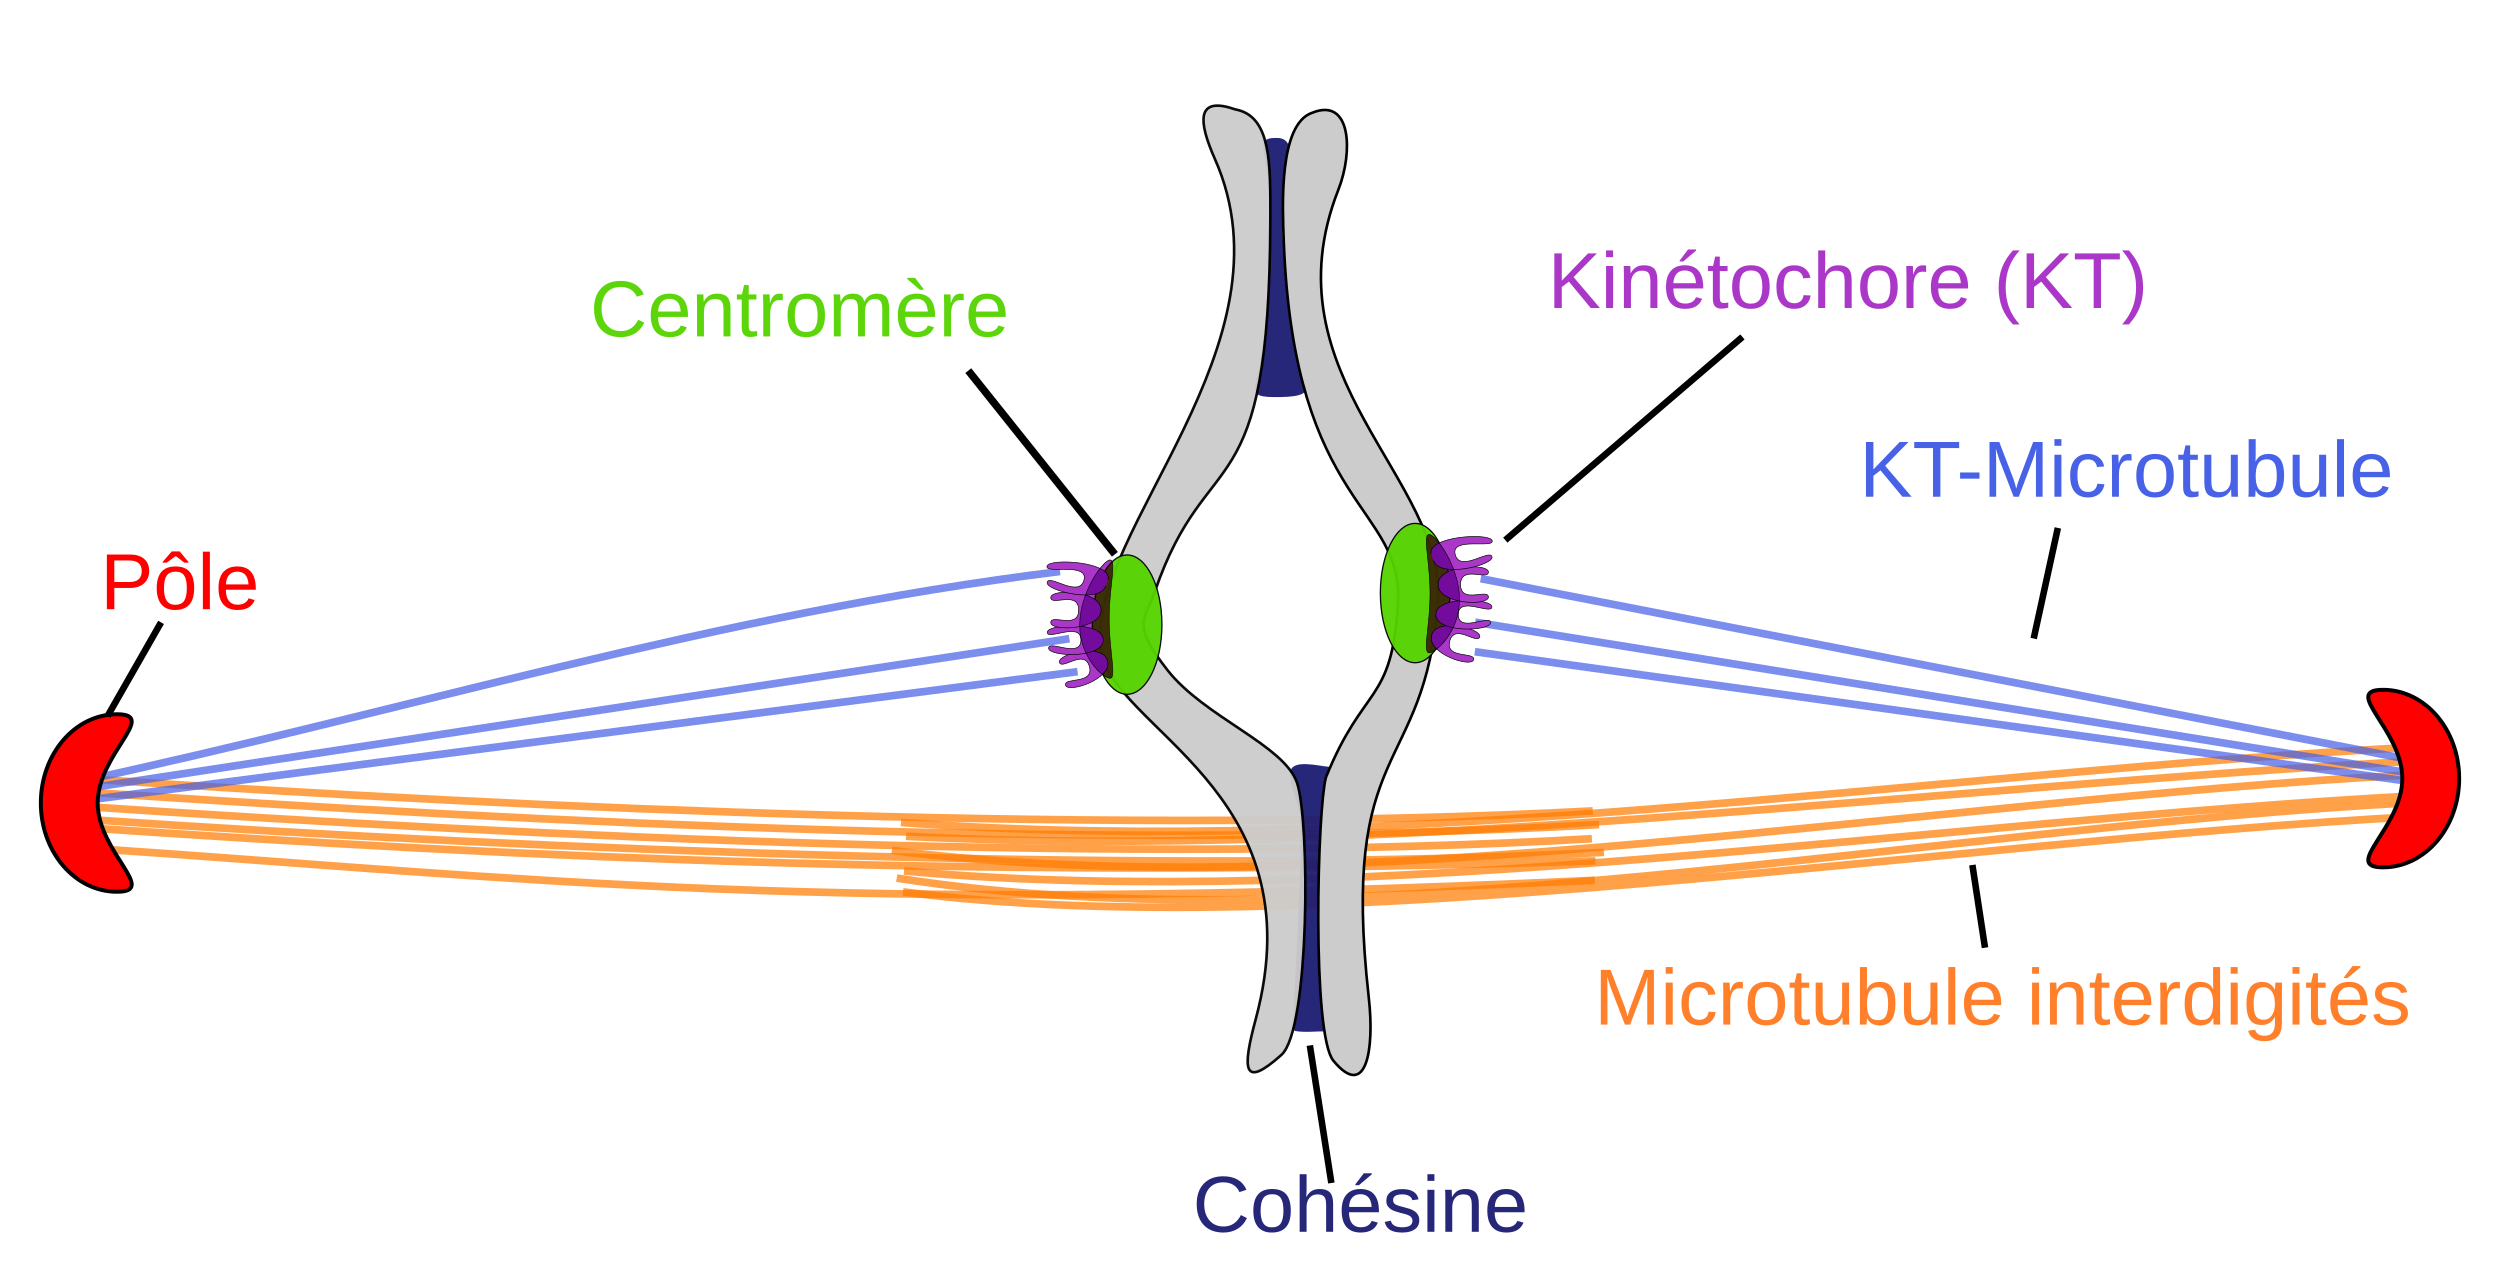
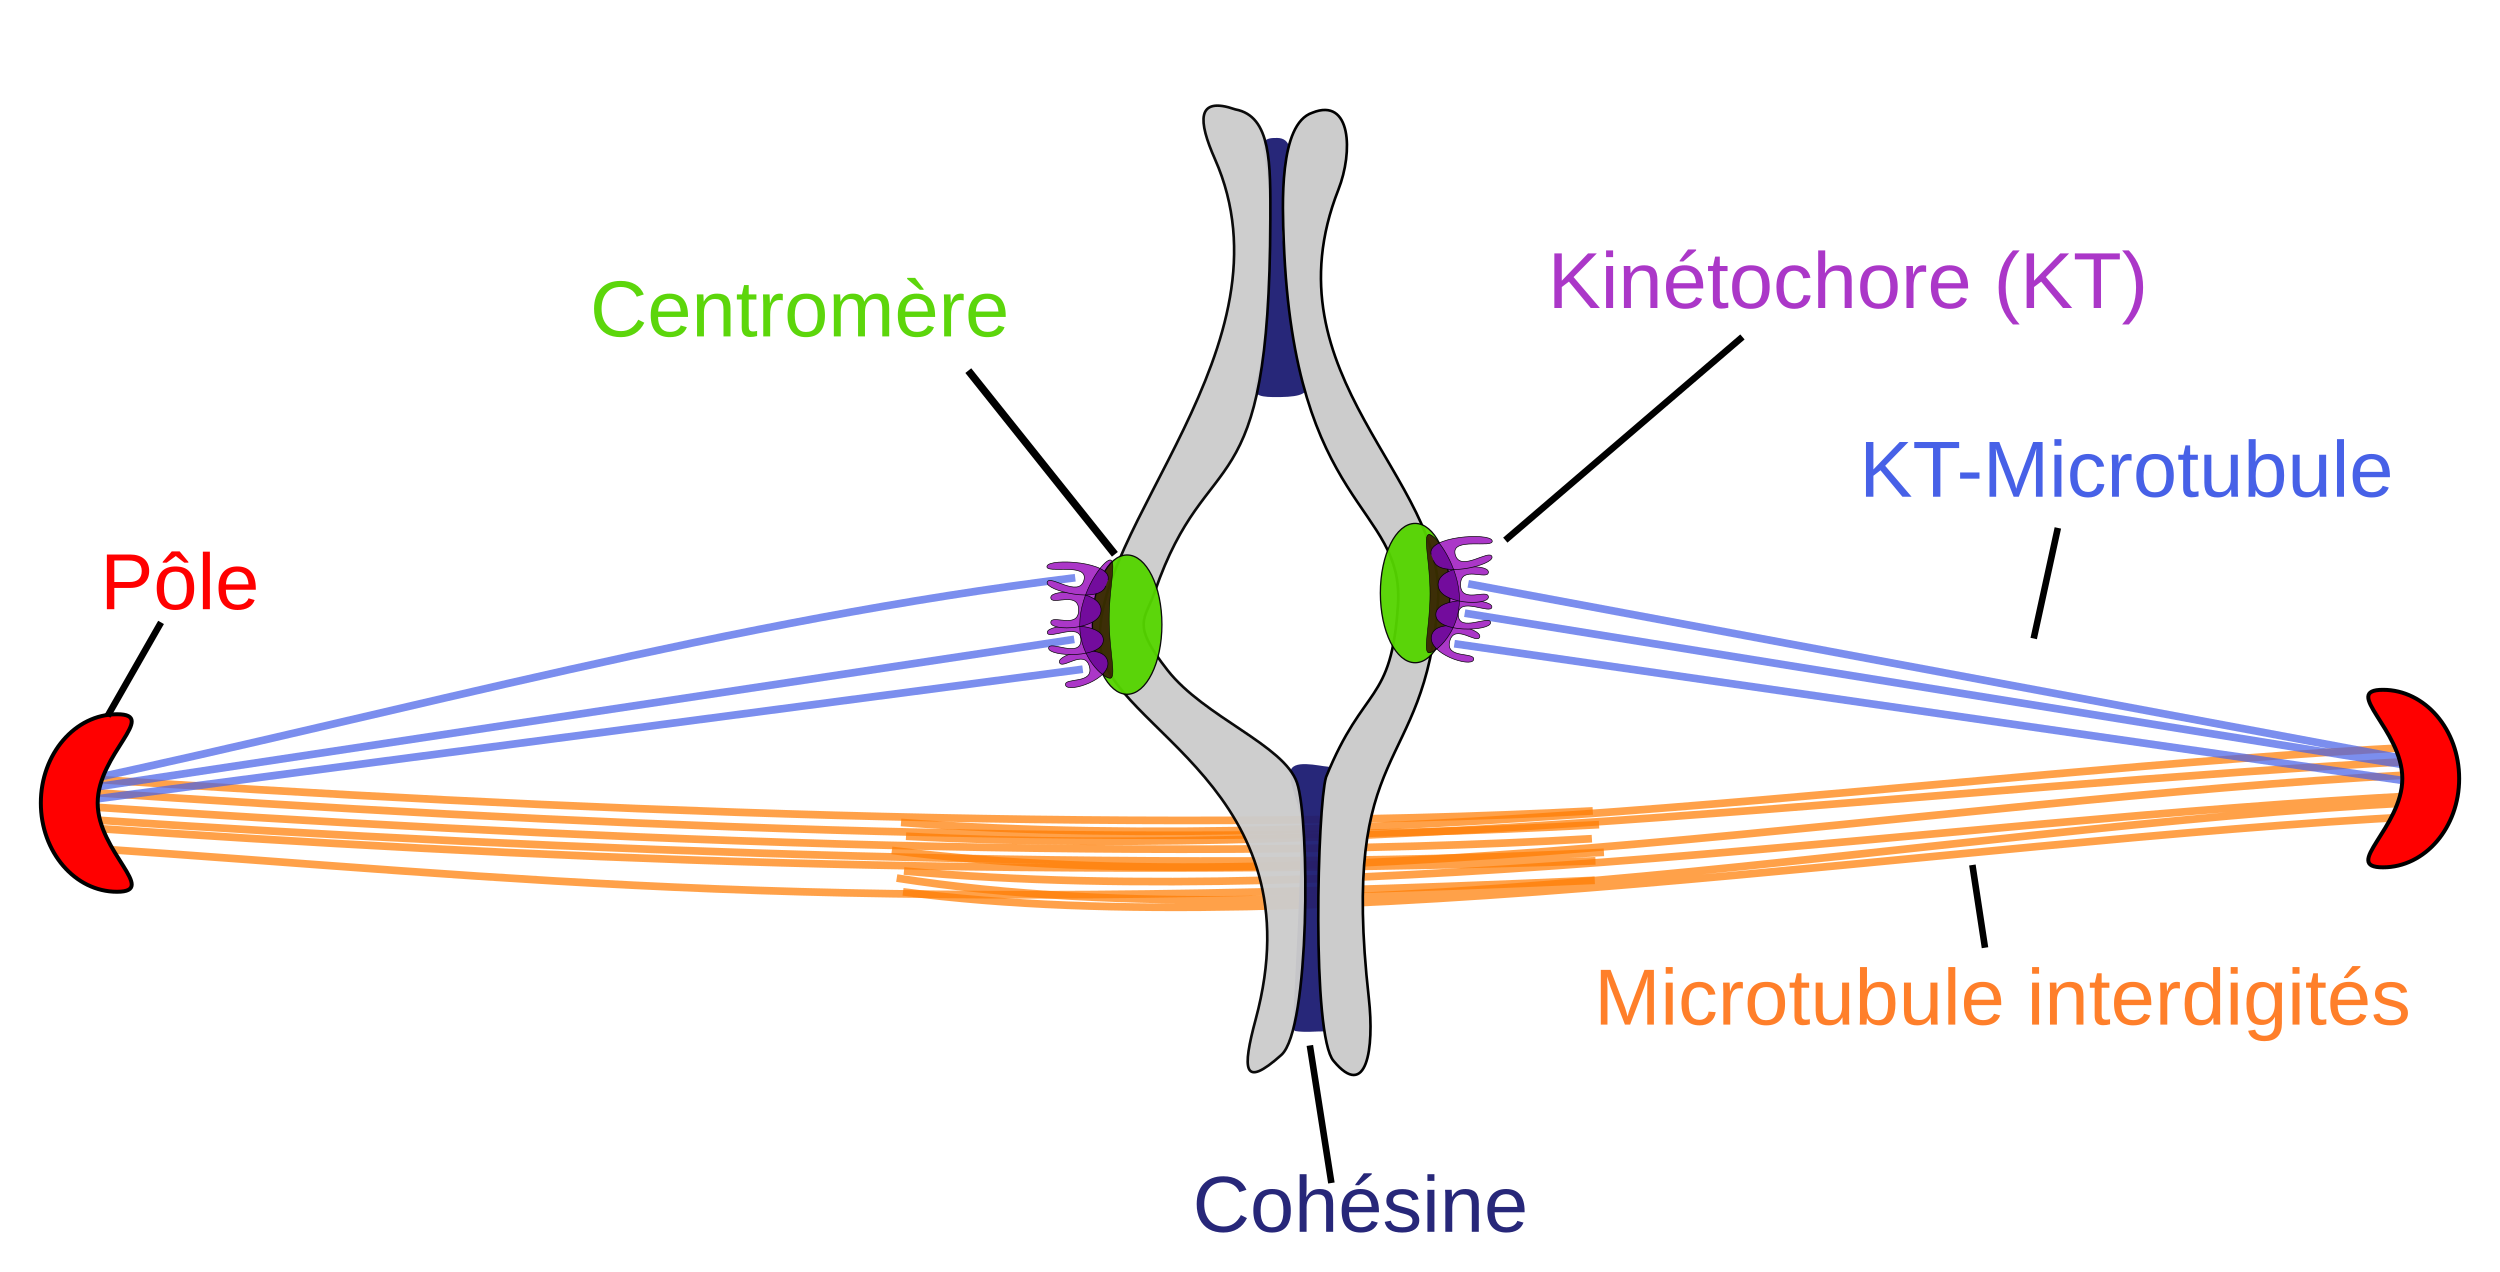
<svg xmlns="http://www.w3.org/2000/svg" width="643.4" height="327.258" id="svg2" version="1.1" viewBox="0 0 643.4 327.258">
  <defs id="defs4" style="stroke-linecap:square;stroke-linejoin:round">
    <marker style="overflow:visible" id="marker4664" refX="0" refY="0" orient="auto">
      <path transform="scale(0.2,0.2)" style="fill:#191970;fill-opacity:1;fill-rule:evenodd;stroke:#191970;stroke-width:1pt;stroke-opacity:1" d="m 5.77,0 -8.65,5 0,-10 8.65,5 z" id="path4666" />
    </marker>
    <marker style="overflow:visible" id="marker4594" refX="0" refY="0" orient="auto">
      <path transform="scale(0.2,0.2)" style="fill:#ab37c8;fill-opacity:1;fill-rule:evenodd;stroke:#ab37c8;stroke-width:1pt;stroke-opacity:1" d="m 5.77,0 -8.65,5 0,-10 8.65,5 z" id="path4596" />
    </marker>
    <marker style="overflow:visible" id="marker4530" refX="0" refY="0" orient="auto">
      <path transform="scale(0.2,0.2)" style="fill:#ab37c8;fill-opacity:1;fill-rule:evenodd;stroke:#ab37c8;stroke-width:1pt;stroke-opacity:1" d="m 5.77,0 -8.65,5 0,-10 8.65,5 z" id="path4532" />
    </marker>
    <marker style="overflow:visible" id="marker4472" refX="0" refY="0" orient="auto">
      <path transform="scale(0.2,0.2)" style="fill:#ff7c00;fill-opacity:1;fill-rule:evenodd;stroke:#ff7c00;stroke-width:1pt;stroke-opacity:1" d="m 5.77,0 -8.65,5 0,-10 8.65,5 z" id="path4474" />
    </marker>
    <marker style="overflow:visible" id="marker4420" refX="0" refY="0" orient="auto">
      <path transform="scale(0.2,0.2)" style="fill:#ff7c00;fill-opacity:1;fill-rule:evenodd;stroke:#ff7c00;stroke-width:1pt;stroke-opacity:1" d="m 5.77,0 -8.65,5 0,-10 8.65,5 z" id="path4422" />
    </marker>
    <marker orient="auto" refY="0" refX="0" id="marker7831" style="overflow:visible">
      <path id="path7833" d="m 5.77,0 -8.65,5 0,-10 8.65,5 z" style="fill:#191970;fill-opacity:1;fill-rule:evenodd;stroke:#191970;stroke-width:1pt;stroke-opacity:1" transform="scale(0.2,0.2)" />
    </marker>
    <style id="style6" type="text/css">
*{stroke-linecap:square;stroke-linejoin:round;}
  </style>
    <filter id="filter42413-6-2-3" style="color-interpolation-filters:sRGB;stroke-linecap:square;stroke-linejoin:round">
      <feBlend mode="multiply" in2="BackgroundImage" id="feBlend42415-0-7-5" style="stroke-linecap:square;stroke-linejoin:round" />
    </filter>
    <filter id="filter42413-6-2-3-8-2-7" style="color-interpolation-filters:sRGB;stroke-linecap:square;stroke-linejoin:round">
      <feBlend mode="multiply" in2="BackgroundImage" id="feBlend42415-0-7-5-2-4-0" style="stroke-linecap:square;stroke-linejoin:round" />
    </filter>
  </defs>
  <g id="layer1" style="stroke-linecap:square;stroke-linejoin:round" transform="translate(-801.1427,-1007.479)" />
  <rect style="color:#000000;clip-rule:nonzero;display:inline;overflow:visible;visibility:visible;opacity:1;isolation:auto;mix-blend-mode:normal;color-interpolation:sRGB;color-interpolation-filters:linearRGB;solid-color:#000000;solid-opacity:1;fill:#ffffff;fill-opacity:1;fill-rule:evenodd;stroke:#ffffff;stroke-width:3.813;stroke-linecap:butt;stroke-linejoin:miter;stroke-miterlimit:4;stroke-dasharray:none;stroke-dashoffset:0;stroke-opacity:1;marker:none;color-rendering:auto;image-rendering:auto;shape-rendering:auto;text-rendering:auto;enable-background:accumulate" id="rect4279" width="959.764" height="590.808" x="-72.882" y="-131.208" />
  <path id="path15581-5" d="m 330.008,59.481 c 0.567,9.787 1.757,19.373 3.15,27.353 2.005,11.487 7.81,15.163 -3.654,15.357 -10.566,0.179 -5.394,-1.828 -4.166,-15.083 0.828,-8.936 1.076,-18.749 1.42,-27.22 0.837,-20.609 -5.183,-24.496 1.951,-24.388 7.134,0.108 0.732,14.193 1.298,23.98 z" style="font-style:normal;font-variant:normal;font-weight:normal;font-stretch:normal;font-size:12px;line-height:107%;font-family:Arial;-inkscape-font-specification:Arial;text-align:start;writing-mode:lr-tb;text-anchor:start;fill:#191970;fill-opacity:0.935;fill-rule:nonzero;stroke:none;stroke-linecap:square;stroke-linejoin:round;marker-end:" />
  <path id="path15555-43" style="font-style:normal;font-variant:normal;font-weight:normal;font-stretch:normal;font-size:12px;line-height:107%;font-family:Arial;-inkscape-font-specification:Arial;text-align:start;writing-mode:lr-tb;text-anchor:start;display:inline;opacity:0.957;fill:none;stroke:#ff7c00;stroke-width:1.977;stroke-linecap:butt;stroke-linejoin:miter;stroke-miterlimit:4;stroke-dasharray:none;stroke-opacity:0.743;marker-end:" d="m 619.909,199.435 c -123.684,6.476 -273.429,34.243 -390.383,19.427 m 392.743,-26.623 c -123.684,6.476 -262.675,28.863 -390.382,19.427 m 389.279,-5.111 c -123.684,6.476 -274.997,37.562 -390.383,19.427 m 1.617,3.539 c 106.409,14.018 266.699,-12.951 390.383,-19.427 m -390.136,14.062 c 117.891,10.705 266.699,-12.951 390.383,-19.427 m -389.861,10.483 c 121.507,6.44 266.699,-12.951 390.383,-19.427" />
  <path d="m 409.914,208.695 c -118.408,6.239 -272.267,-0.463 -388.692,-8.34 m 388.472,15.492 c -116.424,6.819 -272.267,-0.463 -388.692,-8.341 m 389.611,14.049 c -155.055,4.888 -273.556,-0.681 -390.625,-8.668 m 4.108,-1.874 c 116.424,7.878 276.442,14.081 388.692,8.341 m -391.053,-1.144 c 116.424,7.878 187.41,17.497 388.692,8.341 M 22.839,203.893 c 116.424,7.878 262.592,15.219 388.692,8.341 m -387.249,-4.081 -5.543,-0.255" style="color:#000000;font-style:normal;font-variant:normal;font-weight:normal;font-stretch:normal;font-size:12px;line-height:107%;font-family:Arial;-inkscape-font-specification:Arial;text-align:start;writing-mode:lr-tb;text-anchor:start;display:inline;overflow:visible;visibility:visible;opacity:0.957;fill:none;stroke:#ff7c00;stroke-width:1.977;stroke-linecap:butt;stroke-linejoin:miter;stroke-miterlimit:4;stroke-dasharray:none;stroke-dashoffset:0;stroke-opacity:0.743;marker:none;enable-background:accumulate;marker-end:" id="path15578-9" />
-   <path d="m 622.043,201.392 -242.483,-33.663 m 242.749,31.576 -242.673,-39.174 m 243.722,36.006 -242.284,-47.224" style="font-style:normal;font-variant:normal;font-weight:normal;font-stretch:normal;font-size:12px;line-height:107%;font-family:Arial;-inkscape-font-specification:Arial;text-align:start;writing-mode:lr-tb;text-anchor:start;opacity:0.957;fill:none;stroke:#4761e7;stroke-width:1.977;stroke-linecap:butt;stroke-linejoin:miter;stroke-miterlimit:4;stroke-dasharray:none;stroke-opacity:0.743;marker-end:" id="path15549-3" />
-   <path style="font-style:normal;font-variant:normal;font-weight:normal;font-stretch:normal;font-size:12px;line-height:107%;font-family:Arial;-inkscape-font-specification:Arial;text-align:start;writing-mode:lr-tb;text-anchor:start;opacity:0.957;fill:none;stroke:#4761e7;stroke-width:1.977;stroke-linecap:butt;stroke-linejoin:miter;stroke-miterlimit:4;stroke-dasharray:none;stroke-opacity:0.743;marker-end:" d="M 277.321,172.85 19.191,206.338" id="path15564-3" />
-   <path style="font-style:normal;font-variant:normal;font-weight:normal;font-stretch:normal;font-size:12px;line-height:107%;font-family:Arial;-inkscape-font-specification:Arial;text-align:start;writing-mode:lr-tb;text-anchor:start;opacity:0.957;fill:none;stroke:#4761e7;stroke-width:1.977;stroke-linecap:butt;stroke-linejoin:miter;stroke-miterlimit:4;stroke-dasharray:none;stroke-opacity:0.743;marker-end:" d="M 275.222,164.362 17.762,203.592" id="path15560-4" />
-   <path style="font-style:normal;font-variant:normal;font-weight:normal;font-stretch:normal;font-size:12px;line-height:107%;font-family:Arial;-inkscape-font-specification:Arial;text-align:start;writing-mode:lr-tb;text-anchor:start;opacity:0.957;fill:none;stroke:#4761e7;stroke-width:1.977;stroke-linecap:butt;stroke-linejoin:miter;stroke-miterlimit:4;stroke-dasharray:none;stroke-opacity:0.743;marker-end:" d="m 272.795,147.077 c -88.219,10.842 -169.174,36.225 -253.761,54.338" id="path9419-5" />
+   <path d="M 622.043,201.392 374.292,165.675 m 245.338,31.308 -242.673,-39.174 M 623.358,196.137 377.86,150.253" style="font-style:normal;font-variant:normal;font-weight:normal;font-stretch:normal;font-size:12px;line-height:107%;font-family:Arial;-inkscape-font-specification:Arial;text-align:start;writing-mode:lr-tb;text-anchor:start;opacity:0.957;fill:none;stroke:#4761e7;stroke-width:1.977;stroke-linecap:butt;stroke-linejoin:miter;stroke-miterlimit:4;stroke-dasharray:none;stroke-opacity:0.743" id="path15549-3" />
+   <path style="font-style:normal;font-variant:normal;font-weight:normal;font-stretch:normal;font-size:12px;line-height:107%;font-family:Arial;-inkscape-font-specification:Arial;text-align:start;writing-mode:lr-tb;text-anchor:start;opacity:0.957;fill:none;stroke:#4761e7;stroke-width:1.977;stroke-linecap:butt;stroke-linejoin:miter;stroke-miterlimit:4;stroke-dasharray:none;stroke-opacity:0.743" d="M 278.661,172.225 19.191,206.338" id="path15564-3" />
+   <path style="font-style:normal;font-variant:normal;font-weight:normal;font-stretch:normal;font-size:12px;line-height:107%;font-family:Arial;-inkscape-font-specification:Arial;text-align:start;writing-mode:lr-tb;text-anchor:start;opacity:0.957;fill:none;stroke:#4761e7;stroke-width:1.977;stroke-linecap:butt;stroke-linejoin:miter;stroke-miterlimit:4;stroke-dasharray:none;stroke-opacity:0.743" d="M 276.472,164.54 17.762,203.592" id="path15560-4" />
+   <path style="font-style:normal;font-variant:normal;font-weight:normal;font-stretch:normal;font-size:12px;line-height:107%;font-family:Arial;-inkscape-font-specification:Arial;text-align:start;writing-mode:lr-tb;text-anchor:start;opacity:0.957;fill:none;stroke:#4761e7;stroke-width:1.977;stroke-linecap:butt;stroke-linejoin:miter;stroke-miterlimit:4;stroke-dasharray:none;stroke-opacity:0.743" d="m 276.724,148.684 c -88.219,10.842 -173.102,34.618 -257.689,52.731" id="path9419-5" />
  <path id="path9711-5" d="m 25.138,206.661 c 0,12.61 15.792,22.844 4.973,22.844 -10.819,0 -19.6,-10.234 -19.6,-22.844 0,-12.61 8.781,-22.844 19.6,-22.844 10.819,0 -4.973,10.234 -4.973,22.844 z" style="font-style:normal;font-variant:normal;font-weight:normal;font-stretch:normal;font-size:12px;line-height:107%;font-family:Arial;-inkscape-font-specification:Arial;text-align:start;writing-mode:lr-tb;text-anchor:start;fill:#ff0000;fill-opacity:1;fill-rule:nonzero;stroke:#000000;stroke-width:1.022;stroke-linecap:square;stroke-linejoin:round;stroke-miterlimit:4;stroke-dasharray:none;stroke-opacity:1;marker-end:" />
  <path id="path15399-1" d="m 618.262,200.375 c 0,12.61 -15.792,22.844 -4.973,22.844 10.819,0 19.6,-10.234 19.6,-22.844 0,-12.61 -8.78,-22.844 -19.6,-22.844 -10.819,0 4.973,10.234 4.973,22.844 l 0,0 z" style="font-style:normal;font-variant:normal;font-weight:normal;font-stretch:normal;font-size:12px;line-height:107%;font-family:Arial;-inkscape-font-specification:Arial;text-align:start;writing-mode:lr-tb;text-anchor:start;fill:#ff0000;fill-opacity:1;fill-rule:nonzero;stroke:#000000;stroke-width:1.022;stroke-linecap:square;stroke-linejoin:round;stroke-miterlimit:4;stroke-dasharray:none;stroke-opacity:1;marker-end:" />
  <path style="font-style:normal;font-variant:normal;font-weight:normal;font-stretch:normal;font-size:12px;line-height:107%;font-family:Arial;-inkscape-font-specification:Arial;text-align:start;writing-mode:lr-tb;text-anchor:start;fill:#191970;fill-opacity:0.935;fill-rule:nonzero;stroke:none;stroke-linecap:square;stroke-linejoin:round;marker-end:" d="m 332.801,263.659 c 0.693,-17.356 1.984,-34.7 1.976,-52.077 -0.021,-4.159 -2.836,-8.597 -2.683,-12.75 0.134,-3.643 7.46,-1.651 9.63,-1.526 2.263,0.13 -1.169,4.208 -0.706,6.066 -0.713,16.258 -0.732,32.54 -0.515,48.81 0.068,4.421 0.229,8.842 0.598,13.249 -2.579,-0.029 -5.199,0.344 -7.746,-0.084 -0.657,-0.285 -0.525,-1.111 -0.553,-1.687 z" id="path2677-7" />
  <path style="font-style:normal;font-variant:normal;font-weight:normal;font-stretch:normal;font-size:12px;line-height:107%;font-family:Arial;-inkscape-font-specification:Arial;text-align:start;writing-mode:lr-tb;text-anchor:start;fill:none;stroke:#000000;stroke-width:1.939px;stroke-linecap:butt;stroke-linejoin:miter;stroke-opacity:1;marker-end:" d="m 249.201,95.384 37.725,47.27" id="path52214" />
  <path id="path15505-0" d="m 283.21,166.665 c -3.343,-30.132 50.647,-77.869 29.468,-125.719 -4.323,-9.766 -4.9,-16.332 5.263,-12.786 9.271,1.733 9.024,14.044 8.99,28.231 -0.18,76.45 -16.094,56.344 -29.73,95.885 -2.505,7.263 -6.224,8.106 3.281,20.21 9.505,12.105 29.985,19.253 33.318,28.961 3.333,9.708 3.368,63.431 -4.028,70.049 -9.939,8.894 -10.092,3.771 -6.606,-9.17 16.014,-59.437 -37.637,-74.755 -39.956,-95.662 z" style="font-style:normal;font-variant:normal;font-weight:normal;font-stretch:normal;font-size:12px;line-height:107%;font-family:Arial;-inkscape-font-specification:Arial;text-align:start;writing-mode:lr-tb;text-anchor:start;display:inline;opacity:0.957;fill:#cccccc;fill-opacity:1;fill-rule:evenodd;stroke:#000000;stroke-width:0.681;stroke-linecap:square;stroke-linejoin:round;stroke-miterlimit:4;stroke-dasharray:none;stroke-opacity:1;marker-end:" />
  <path id="path15495-4" d="m 370.069,155.146 c 2.47,-31.73 -44.496,-58.312 -25.627,-106.322 3.851,-9.799 3.305,-23.834 -6.676,-19.822 -8.695,2.863 -7.728,23.98 -7.375,33.193 2.642,69.101 31.059,67.694 29.392,93.414 -1.667,25.721 -8.778,20.392 -18.514,44.39 -2.216,7.41 -3.764,66.687 1.962,73.07 8.464,10.143 10.513,-3.084 9.051,-16.166 -7.491,-67.024 14.284,-56.75 17.788,-101.758 z" style="font-style:normal;font-variant:normal;font-weight:normal;font-stretch:normal;font-size:12px;line-height:107%;font-family:Arial;-inkscape-font-specification:Arial;text-align:start;writing-mode:lr-tb;text-anchor:start;display:inline;fill:#cccccc;fill-opacity:1;fill-rule:evenodd;stroke:#000000;stroke-width:0.681;stroke-linecap:square;stroke-linejoin:round;stroke-miterlimit:4;stroke-dasharray:none;stroke-opacity:1;marker-end:" />
  <g style="font-style:normal;font-variant:normal;font-weight:normal;font-stretch:normal;font-size:14.343px;line-height:107%;font-family:Arial;-inkscape-font-specification:Arial;text-align:start;writing-mode:lr-tb;text-anchor:start;stroke-linecap:square;stroke-linejoin:round" transform="matrix(1.424756,0,0,1.425867,739.0535,-142.9791)" id="g15987">
    <text xml:space="preserve" style="color:#000000;font-style:normal;font-variant:normal;font-weight:normal;font-stretch:normal;font-size:14.343px;line-height:100%;font-family:Arial;-inkscape-font-specification:Arial;text-indent:0;text-align:start;text-decoration:none;text-decoration-line:none;letter-spacing:normal;word-spacing:normal;text-transform:none;direction:ltr;block-progression:tb;writing-mode:lr-tb;text-anchor:start;display:inline;overflow:visible;visibility:visible;fill:#ff0000;fill-opacity:1;fill-rule:nonzero;stroke:none;stroke-linecap:square;stroke-linejoin:round;marker:none;enable-background:accumulate" x="-500.59" y="210.235" id="text15652">
      <tspan x="-500.59" y="210.235" id="tspan15660" style="stroke-linecap:square;stroke-linejoin:round">Pôle</tspan>
    </text>
  </g>
  <g style="font-style:normal;font-variant:normal;font-weight:normal;font-stretch:normal;font-size:14.343px;line-height:107%;font-family:Arial;-inkscape-font-specification:Arial;text-align:start;writing-mode:lr-tb;text-anchor:start;stroke-linecap:square;stroke-linejoin:round" transform="matrix(1.424756,0,0,1.425867,1071.544,-161.0813)" id="g15960">
    <text xml:space="preserve" style="color:#000000;font-style:normal;font-variant:normal;font-weight:normal;font-stretch:normal;font-size:14.343px;line-height:100%;font-family:Arial;-inkscape-font-specification:Arial;text-indent:0;text-align:start;text-decoration:none;text-decoration-line:none;letter-spacing:normal;word-spacing:normal;text-transform:none;direction:ltr;block-progression:tb;writing-mode:lr-tb;text-anchor:start;display:inline;overflow:visible;visibility:visible;fill:#ff7f2a;fill-opacity:1;fill-rule:nonzero;stroke:none;stroke-linecap:square;stroke-linejoin:round;marker:none;enable-background:accumulate" x="-464.101" y="297.905" id="text15878">
      <tspan x="-464.101" y="297.905" id="tspan15886" style="stroke-linecap:square;stroke-linejoin:round">Microtubule interdigités</tspan>
    </text>
  </g>
  <g style="font-style:normal;font-variant:normal;font-weight:normal;font-stretch:normal;font-size:14.343px;line-height:107%;font-family:Arial;-inkscape-font-specification:Arial;text-align:start;writing-mode:lr-tb;text-anchor:start;stroke-linecap:square;stroke-linejoin:round" transform="matrix(1.424756,0,0,1.425867,987.8837,-236.6825)" id="g15965">
    <text xml:space="preserve" style="color:#000000;font-style:normal;font-variant:normal;font-weight:normal;font-stretch:normal;font-size:14.343px;line-height:100%;font-family:Arial;-inkscape-font-specification:Arial;text-indent:0;text-align:start;text-decoration:none;text-decoration-line:none;letter-spacing:normal;word-spacing:normal;text-transform:none;direction:ltr;block-progression:tb;writing-mode:lr-tb;text-anchor:start;display:inline;overflow:visible;visibility:visible;fill:#4761e7;fill-opacity:1;fill-rule:nonzero;stroke:none;stroke-linecap:square;stroke-linejoin:round;marker:none;enable-background:accumulate" x="-357.484" y="255.644" id="text15872">
      <tspan x="-357.484" y="255.644" id="tspan15876" style="stroke-linecap:square;stroke-linejoin:round">KT-Microtubule</tspan>
    </text>
  </g>
  <g style="font-style:normal;font-variant:normal;font-weight:normal;font-stretch:normal;font-size:14.343px;line-height:107%;font-family:Arial;-inkscape-font-specification:Arial;text-align:start;writing-mode:lr-tb;text-anchor:start;stroke-linecap:square;stroke-linejoin:round" transform="matrix(1.424756,0,0,1.425867,624.091,-86.97095)" id="g15992">
    <text xml:space="preserve" style="color:#000000;font-style:normal;font-variant:normal;font-weight:normal;font-stretch:normal;font-size:14.343px;line-height:100%;font-family:Arial;-inkscape-font-specification:Arial;text-align:start;writing-mode:lr-tb;text-anchor:start;display:inline;overflow:visible;visibility:visible;opacity:0.957;fill:#55d400;fill-opacity:1;fill-rule:evenodd;stroke:#00cd00;stroke-width:0;stroke-linecap:butt;stroke-linejoin:miter;stroke-miterlimit:4;stroke-dasharray:none;stroke-dashoffset:0;stroke-opacity:1;marker:none;enable-background:accumulate" x="-331.461" y="121.711" id="text15864">
      <tspan id="tspan15866" x="-331.461" y="121.711" style="stroke-linecap:square;stroke-linejoin:round">Centromère</tspan>
    </text>
  </g>
  <path id="path6029" d="M 448.433,86.714 387.405,139.008" style="font-style:normal;font-variant:normal;font-weight:normal;font-stretch:normal;font-size:12px;line-height:107%;font-family:Arial;-inkscape-font-specification:Arial;text-align:start;writing-mode:lr-tb;text-anchor:start;fill:none;stroke:#000000;stroke-width:1.704px;stroke-linecap:butt;stroke-linejoin:miter;stroke-opacity:1;marker-end:" />
  <path id="path6033" d="m 523.395,164.331 6.216,-28.466" style="font-style:normal;font-variant:normal;font-weight:normal;font-stretch:normal;font-size:12px;line-height:107%;font-family:Arial;-inkscape-font-specification:Arial;text-align:start;writing-mode:lr-tb;text-anchor:start;fill:none;stroke:#000000;stroke-width:1.69;stroke-linecap:butt;stroke-linejoin:miter;stroke-miterlimit:4;stroke-dasharray:none;stroke-opacity:1;marker-end:" />
  <path id="path6035" d="m 510.86,243.905 -3.246,-21.291" style="font-style:normal;font-variant:normal;font-weight:normal;font-stretch:normal;font-size:12px;line-height:107%;font-family:Arial;-inkscape-font-specification:Arial;text-align:start;writing-mode:lr-tb;text-anchor:start;fill:none;stroke:#000000;stroke-width:1.69;stroke-linecap:butt;stroke-linejoin:miter;stroke-miterlimit:4;stroke-dasharray:none;stroke-opacity:1;marker-end:" />
  <path id="path6037" d="m 41.447,160.185 -13.762,24.103" style="font-style:normal;font-variant:normal;font-weight:normal;font-stretch:normal;font-size:12px;line-height:107%;font-family:Arial;-inkscape-font-specification:Arial;text-align:start;writing-mode:lr-tb;text-anchor:start;fill:none;stroke:#000000;stroke-width:1.704px;stroke-linecap:butt;stroke-linejoin:miter;stroke-opacity:1;marker-end:" />
  <ellipse style="color:#000000;display:inline;overflow:visible;visibility:visible;opacity:0.957;fill:#55d400;fill-opacity:1;fill-rule:evenodd;stroke:#000000;stroke-width:0.341;stroke-linecap:butt;stroke-linejoin:miter;stroke-miterlimit:4;stroke-dasharray:none;stroke-dashoffset:0;stroke-opacity:1;marker:none;enable-background:accumulate;marker-end:" id="path4358-9-8" transform="scale(-1,1)" cx="-364.202" cy="152.632" rx="8.952" ry="17.926" />
  <ellipse transform="scale(-1,1)" id="path9601-4" style="color:#000000;display:inline;overflow:visible;visibility:visible;opacity:0.957;fill:#55d400;fill-opacity:1;fill-rule:evenodd;stroke:#000000;stroke-width:0.341;stroke-linecap:butt;stroke-linejoin:miter;stroke-miterlimit:4;stroke-dasharray:none;stroke-dashoffset:0;stroke-opacity:1;marker:none;enable-background:accumulate;marker-end:" cx="-290.076" cy="160.755" rx="8.952" ry="17.926" />
  <g id="g5522-5" style="stroke-linecap:square;stroke-linejoin:round" transform="matrix(1.702992,0,0,1.70432,-1124.636,350.3114)">
    <g id="g5502-8" style="stroke:#000000;stroke-width:0.1;stroke-linecap:square;stroke-linejoin:round;stroke-miterlimit:4;stroke-dasharray:none;stroke-opacity:1">
      <path style="color:#000000;display:inline;overflow:visible;visibility:visible;fill:#ab37c8;fill-opacity:1;fill-rule:evenodd;stroke:#000000;stroke-width:0.1;stroke-linecap:butt;stroke-linejoin:miter;stroke-miterlimit:4;stroke-dasharray:none;stroke-dashoffset:0;stroke-opacity:1;marker:none;enable-background:accumulate" d="m 827.768,-105.769 c 0.742,2.769 -6.007,4.954 -6.344,3.699 -0.336,-1.254 4.343,-0.052 3.601,-2.821 -0.742,-2.769 -4.193,0.611 -4.529,-0.643 -0.336,-1.254 6.53,-3.004 7.272,-0.235 z" id="path6967-1" />
      <path style="color:#000000;display:inline;overflow:visible;visibility:visible;fill:#ab37c8;fill-opacity:1;fill-rule:evenodd;stroke:#000000;stroke-width:0.1;stroke-linecap:butt;stroke-linejoin:miter;stroke-miterlimit:4;stroke-dasharray:none;stroke-dashoffset:0;stroke-opacity:1;marker:none;enable-background:accumulate" d="m 827.134,-108.902 c 0,2.867 -8.275,2.536 -8.275,1.237 0,-1.299 4.883,1.629 4.883,-1.237 0,-2.867 -5.082,0.141 -5.082,-1.158 0,-1.299 8.474,-1.709 8.474,1.158 z" id="path6965-4" />
      <path style="color:#000000;display:inline;overflow:visible;visibility:visible;fill:#ab37c8;fill-opacity:1;fill-rule:evenodd;stroke:#000000;stroke-width:0.1;stroke-linecap:butt;stroke-linejoin:miter;stroke-miterlimit:4;stroke-dasharray:none;stroke-dashoffset:0;stroke-opacity:1;marker:none;enable-background:accumulate" d="m 826.788,-113.425 c 0,3.024 -7.6,3.262 -7.6,1.892 0,-1.37 4.208,1.132 4.208,-1.892 0,-3.024 -4.208,-0.522 -4.208,-1.892 0,-1.37 7.6,-1.132 7.6,1.892" id="path6963-0" />
      <path style="color:#000000;display:inline;overflow:visible;visibility:visible;fill:#ab37c8;fill-opacity:1;fill-rule:evenodd;stroke:#000000;stroke-width:0.1;stroke-linecap:butt;stroke-linejoin:miter;stroke-miterlimit:4;stroke-dasharray:none;stroke-dashoffset:0;stroke-opacity:1;marker:none;enable-background:accumulate" d="m 827.479,-117.068 c -0.742,2.769 -9.174,0.702 -8.838,-0.553 0.336,-1.254 4.819,2.444 5.561,-0.325 0.742,-2.769 -5.922,-0.852 -5.586,-2.106 0.336,-1.254 9.962,-0.68 9.22,2.089" id="path4464-8" />
    </g>
    <path transform="matrix(1,0,0,1.377843,1000.444,-786.4189)" id="path6949-3" d="m -172.438,489.436 c 0,3.575 1.164,6.473 0.133,6.473 -1.031,0 -4.581,-2.264 -4.581,-5.839 0,-3.575 3.551,-7.108 4.581,-7.108 1.031,0 -0.133,2.898 -0.133,6.473 z" style="color:#000000;display:inline;overflow:visible;visibility:visible;fill:#ab37c8;fill-opacity:1;fill-rule:evenodd;stroke:#000000;stroke-width:0.085;stroke-linecap:butt;stroke-linejoin:miter;stroke-miterlimit:4;stroke-dasharray:none;stroke-dashoffset:0;stroke-opacity:1;marker:none;filter:url(#filter42413-6-2-3);enable-background:accumulate" />
  </g>
  <g id="g5530-8" transform="matrix(-1.702992,0,0,1.70432,1778.119,343.7554)" style="stroke-linecap:square;stroke-linejoin:round">
    <g style="stroke:#000000;stroke-width:0.1;stroke-linecap:square;stroke-linejoin:round;stroke-miterlimit:4;stroke-dasharray:none;stroke-opacity:1" id="g5532-91">
      <path id="path5534-61" d="m 827.768,-105.769 c 0.742,2.769 -6.007,4.954 -6.344,3.699 -0.336,-1.254 4.343,-0.052 3.601,-2.821 -0.742,-2.769 -4.193,0.611 -4.529,-0.643 -0.336,-1.254 6.53,-3.004 7.272,-0.235 z" style="color:#000000;display:inline;overflow:visible;visibility:visible;fill:#ab37c8;fill-opacity:1;fill-rule:evenodd;stroke:#000000;stroke-width:0.1;stroke-linecap:butt;stroke-linejoin:miter;stroke-miterlimit:4;stroke-dasharray:none;stroke-dashoffset:0;stroke-opacity:1;marker:none;enable-background:accumulate" />
      <path id="path5536-8" d="m 827.134,-108.902 c 0,2.867 -8.275,2.536 -8.275,1.237 0,-1.299 4.883,1.629 4.883,-1.237 0,-2.867 -5.082,0.141 -5.082,-1.158 0,-1.299 8.474,-1.709 8.474,1.158 z" style="color:#000000;display:inline;overflow:visible;visibility:visible;fill:#ab37c8;fill-opacity:1;fill-rule:evenodd;stroke:#000000;stroke-width:0.1;stroke-linecap:butt;stroke-linejoin:miter;stroke-miterlimit:4;stroke-dasharray:none;stroke-dashoffset:0;stroke-opacity:1;marker:none;enable-background:accumulate" />
      <path id="path5538-5" d="m 826.788,-113.425 c 0,3.024 -7.6,3.262 -7.6,1.892 0,-1.37 4.208,1.132 4.208,-1.892 0,-3.024 -4.208,-0.522 -4.208,-1.892 0,-1.37 7.6,-1.132 7.6,1.892" style="color:#000000;display:inline;overflow:visible;visibility:visible;fill:#ab37c8;fill-opacity:1;fill-rule:evenodd;stroke:#000000;stroke-width:0.1;stroke-linecap:butt;stroke-linejoin:miter;stroke-miterlimit:4;stroke-dasharray:none;stroke-dashoffset:0;stroke-opacity:1;marker:none;enable-background:accumulate" />
      <path id="path5540-55" d="m 827.479,-117.068 c -0.742,2.769 -9.174,0.702 -8.838,-0.553 0.336,-1.254 4.819,2.444 5.561,-0.325 0.742,-2.769 -5.922,-0.852 -5.586,-2.106 0.336,-1.254 9.962,-0.68 9.22,2.089" style="color:#000000;display:inline;overflow:visible;visibility:visible;fill:#ab37c8;fill-opacity:1;fill-rule:evenodd;stroke:#000000;stroke-width:0.1;stroke-linecap:butt;stroke-linejoin:miter;stroke-miterlimit:4;stroke-dasharray:none;stroke-dashoffset:0;stroke-opacity:1;marker:none;enable-background:accumulate" />
    </g>
    <path style="color:#000000;display:inline;overflow:visible;visibility:visible;fill:#ab37c8;fill-opacity:1;fill-rule:evenodd;stroke:#000000;stroke-width:0.085;stroke-linecap:butt;stroke-linejoin:miter;stroke-miterlimit:4;stroke-dasharray:none;stroke-dashoffset:0;stroke-opacity:1;marker:none;filter:url(#filter42413-6-2-3);enable-background:accumulate" d="m -172.438,489.436 c 0,3.575 1.164,6.473 0.133,6.473 -1.031,0 -4.581,-2.264 -4.581,-5.839 0,-3.575 3.551,-7.108 4.581,-7.108 1.031,0 -0.133,2.898 -0.133,6.473 z" id="path5542-1" transform="matrix(1,0,0,1.377843,1000.444,-786.4189)" />
  </g>
  <g style="font-style:normal;font-variant:normal;font-weight:normal;font-stretch:normal;font-size:14.343px;line-height:107%;font-family:Arial;-inkscape-font-specification:Arial;text-align:start;writing-mode:lr-tb;text-anchor:start;stroke-linecap:square;stroke-linejoin:round" transform="matrix(1.424756,0,0,1.425867,566.2144,-168.6333)" id="g15970">
    <text xml:space="preserve" style="color:#000000;font-style:normal;font-variant:normal;font-weight:normal;font-stretch:normal;font-size:14.343px;line-height:100%;font-family:Arial;-inkscape-font-specification:Arial;text-indent:0;text-align:start;text-decoration:none;text-decoration-line:none;letter-spacing:normal;word-spacing:normal;text-transform:none;direction:ltr;block-progression:tb;writing-mode:lr-tb;text-anchor:start;display:inline;overflow:visible;visibility:visible;fill:#191970;fill-opacity:0.937;fill-rule:nonzero;stroke:none;stroke-linecap:square;stroke-linejoin:round;marker:none;enable-background:accumulate" x="-181.979" y="340.594" id="text15868">
      <tspan id="tspan15870" x="-181.979" y="340.594" style="stroke-linecap:square;stroke-linejoin:round">Cohésine</tspan>
    </text>
  </g>
  <path style="font-style:normal;font-variant:normal;font-weight:normal;font-stretch:normal;font-size:12px;line-height:107%;font-family:Arial;-inkscape-font-specification:Arial;text-align:start;writing-mode:lr-tb;text-anchor:start;fill:none;stroke:#000000;stroke-width:1.69;stroke-linecap:butt;stroke-linejoin:miter;stroke-miterlimit:4;stroke-dasharray:none;stroke-opacity:1;marker-end:" d="m 342.644,304.457 -5.541,-35.404" id="path52216" />
  <path style="fill:none;fill-rule:evenodd;stroke:#ff7c00;stroke-width:7;stroke-linecap:butt;stroke-linejoin:miter;stroke-miterlimit:4;stroke-dasharray:none;stroke-opacity:1;marker-end:url(#marker4472)" d="m 377.531,-30.587 35.86,0" id="path4197" />
  <path id="path5243" d="m 276.215,-30.587 -35.86,0" style="fill:none;fill-rule:evenodd;stroke:#ff7c00;stroke-width:7;stroke-linecap:butt;stroke-linejoin:miter;stroke-miterlimit:4;stroke-dasharray:none;stroke-opacity:1;marker-end:url(#marker4420)" />
  <path id="path5243-1" d="m 402.841,-134.682 35.86,0" style="fill:none;fill-rule:evenodd;stroke:#ab37c8;stroke-width:7;stroke-linecap:butt;stroke-linejoin:miter;stroke-miterlimit:4;stroke-dasharray:none;stroke-opacity:1;marker-end:url(#marker4530)" />
  <path style="fill:none;fill-rule:evenodd;stroke:#ab37c8;stroke-width:7;stroke-linecap:butt;stroke-linejoin:miter;stroke-miterlimit:4;stroke-dasharray:none;stroke-opacity:1;marker-end:url(#marker4594)" d="m 258.251,-134.682 -35.86,0" id="path6909" />
  <path id="path5243-1-4" d="m 333.246,-259.917 35.86,0" style="fill:none;fill-rule:evenodd;stroke:#191970;stroke-width:7;stroke-linecap:butt;stroke-linejoin:miter;stroke-miterlimit:4;stroke-dasharray:none;stroke-opacity:1;marker-end:url(#marker4664)" />
  <path style="fill:none;fill-rule:evenodd;stroke:#191970;stroke-width:7;stroke-linecap:butt;stroke-linejoin:miter;stroke-miterlimit:4;stroke-dasharray:none;stroke-opacity:1;marker-end:url(#marker7831)" d="m 323.18,-258.488 -35.86,0" id="path7829" />
  <text xml:space="preserve" style="color:#000000;font-style:normal;font-variant:normal;font-weight:normal;font-stretch:normal;font-size:12px;line-height:125%;font-family:Arial;-inkscape-font-specification:Arial;letter-spacing:0px;word-spacing:0px;display:inline;overflow:visible;visibility:visible;fill:#ab37c8;fill-opacity:1;fill-rule:evenodd;stroke:#000000;stroke-width:0;stroke-linecap:butt;stroke-linejoin:miter;stroke-miterlimit:4;stroke-dasharray:none;stroke-dashoffset:0;stroke-opacity:1;marker:none;filter:url(#filter42413-6-2-3-8-2-7);enable-background:accumulate" x="878.239" y="-147.708" id="text4279" transform="matrix(1.702992,0,0,1.70432,-1097.282,331.0108)">
    <tspan id="tspan4281" x="878.239" y="-147.708" style="stroke-linecap:square;stroke-linejoin:round">Kinétochore (KT)</tspan>
  </text>
</svg>
